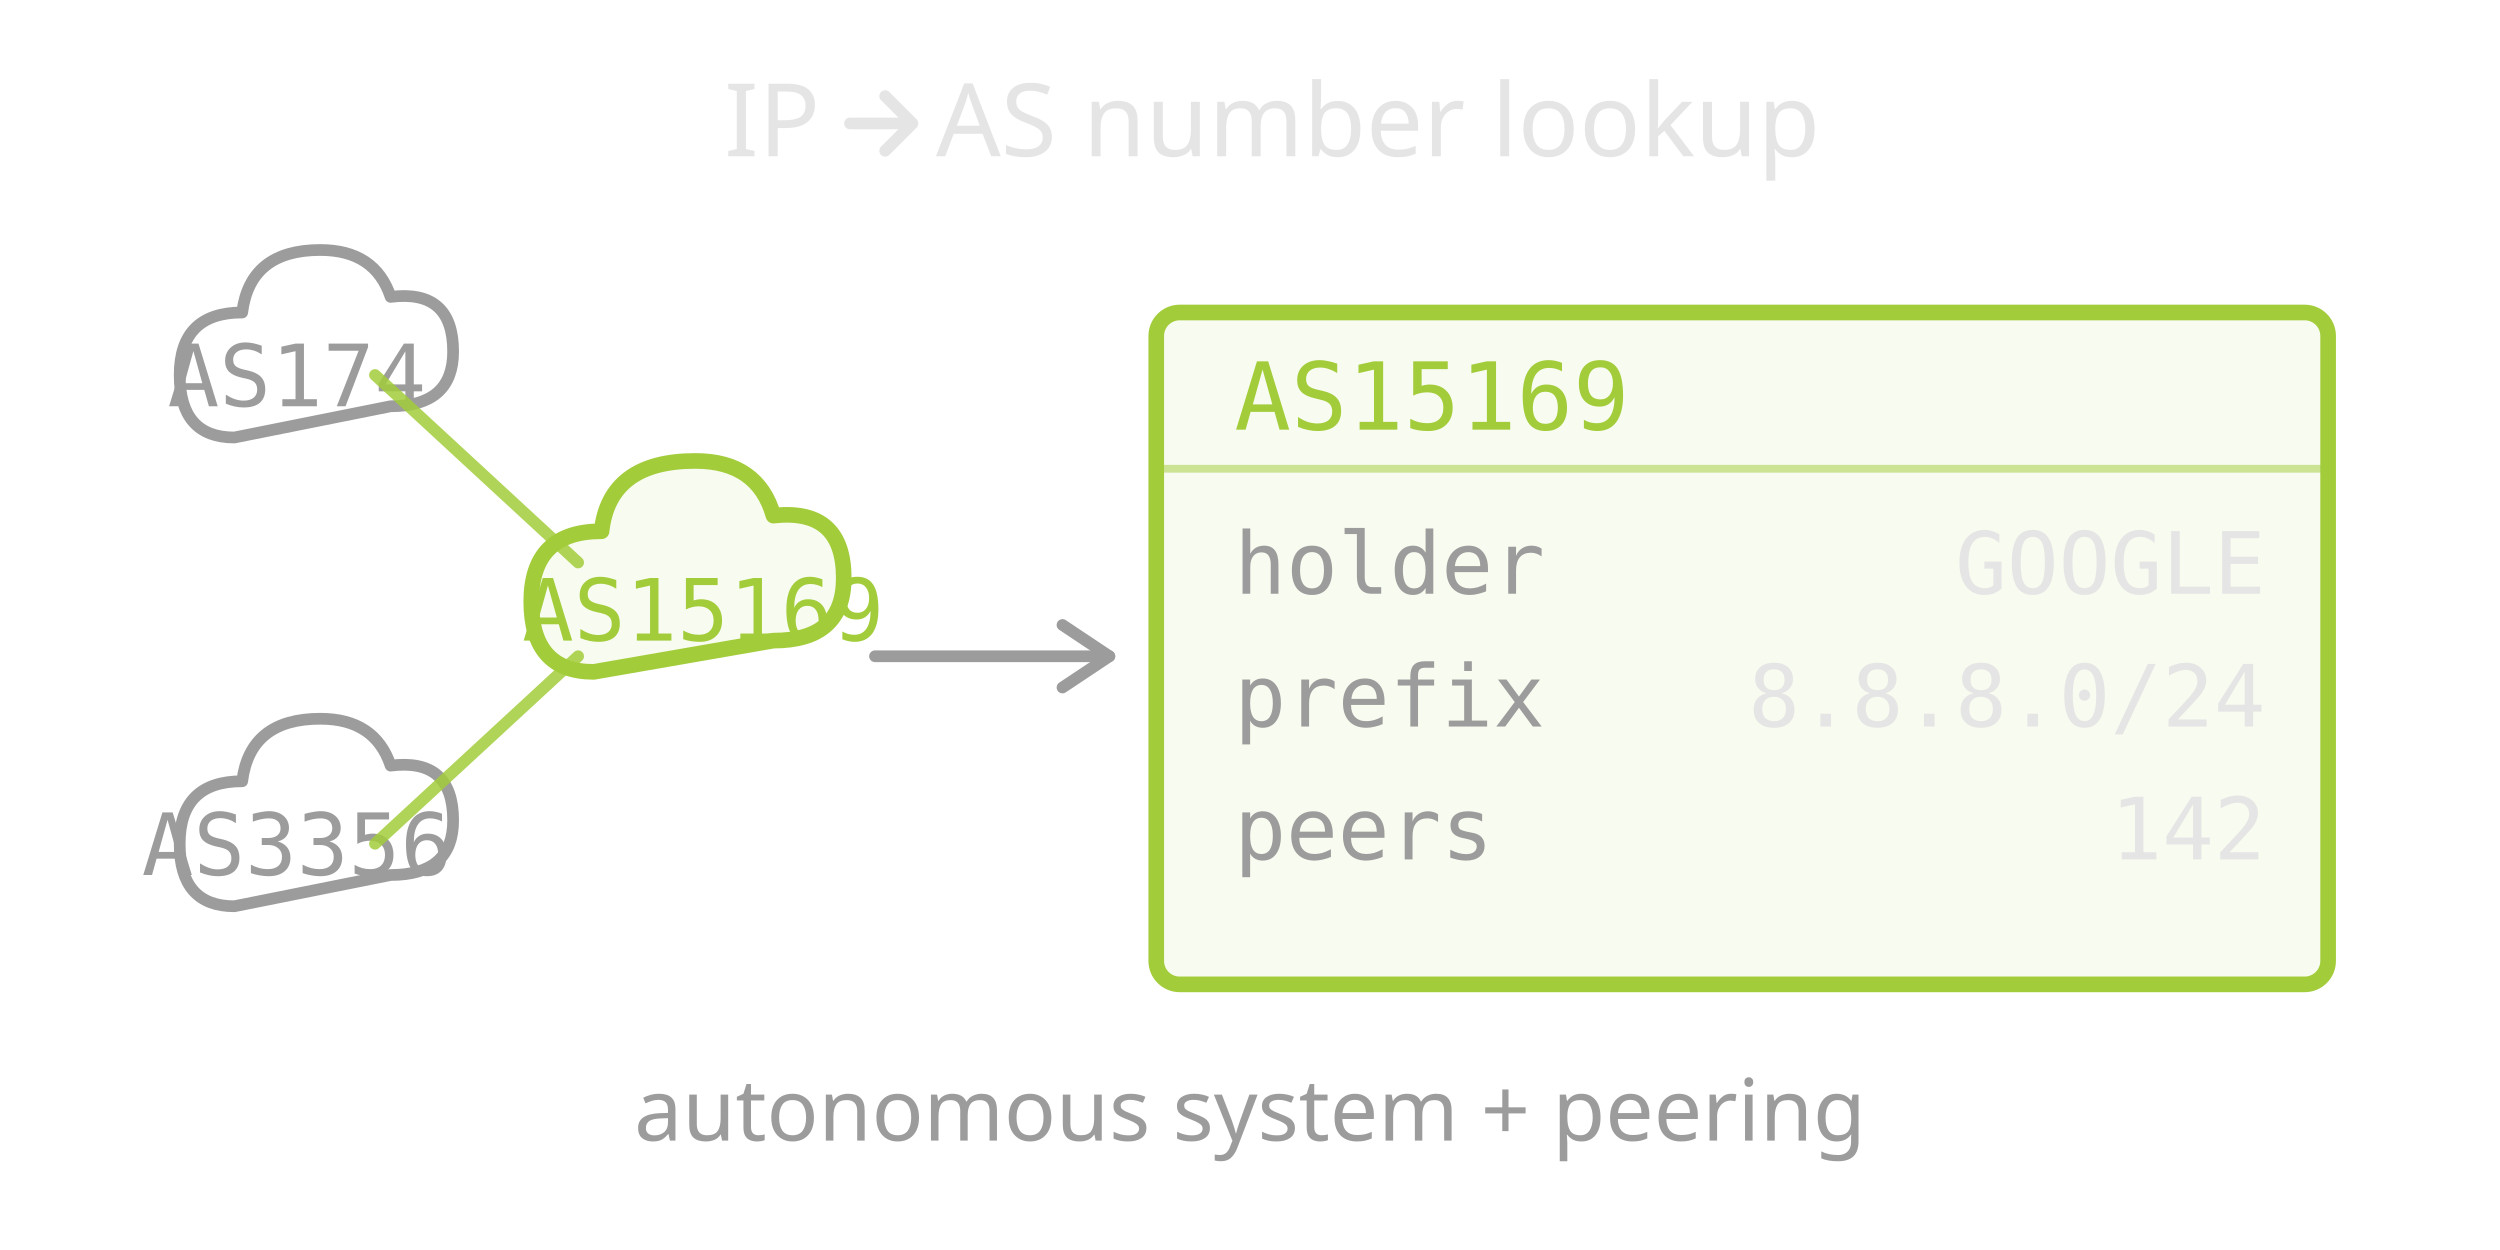
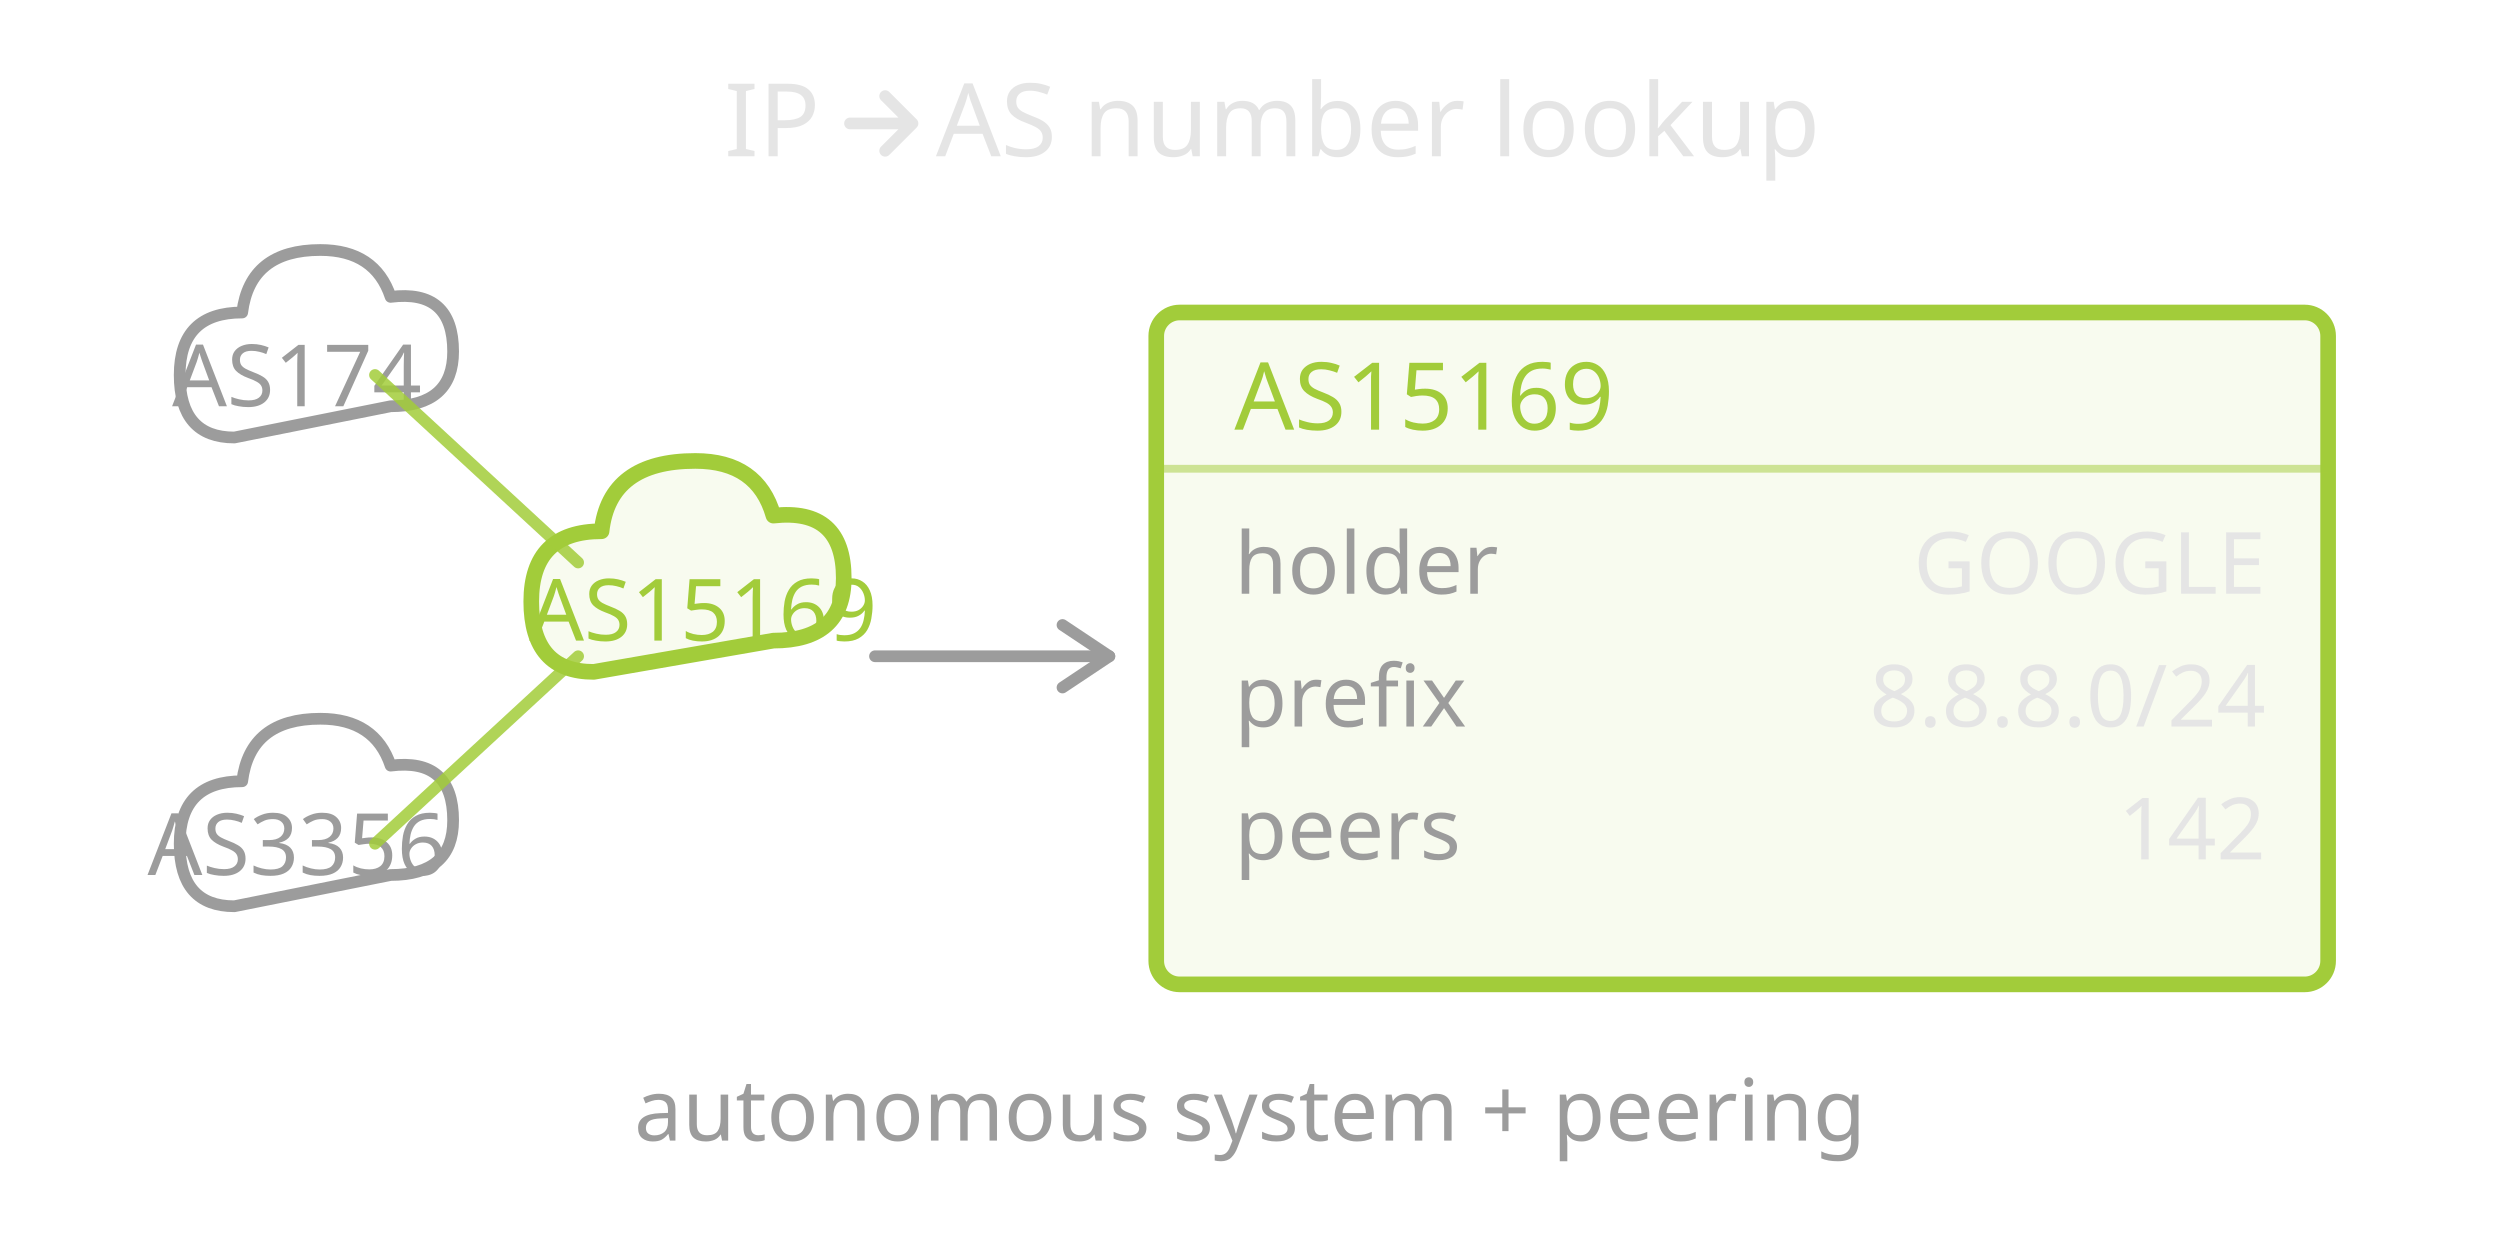
- <svg xmlns="http://www.w3.org/2000/svg" viewBox="0 0 320 160" fill="none" font-family="IBM Plex Sans, sans-serif">
+ <svg xmlns="http://www.w3.org/2000/svg" viewBox="0 0 320 160" fill="none" font-family="IBM Plex Sans">
  <text fill="#E5E5E5" font-size="13" font-weight="500" x="92.7" y="20.0" text-anchor="start">IP</text>
  <path d="M108.8 15.8 H116.8 M113.3 12.3 L116.8 15.8 L113.3 19.3" fill="none" stroke="#E5E5E5" stroke-width="1.495" stroke-linecap="round" stroke-linejoin="round" />
  <text fill="#E5E5E5" font-size="13" font-weight="500" x="119.8" y="20.0" text-anchor="start">AS number lookup</text>
  <g stroke="#9C9C9C" stroke-width="1.5" stroke-linecap="round" stroke-linejoin="round">
    <path d="M30 56 q-7 0 -7 -8 q0 -8 8 -8 q1 -8 10 -8 q7 0 9 6 q8 -1 8 7 q0 7 -8 7 z" />
    <path d="M30 116 q-7 0 -7 -8 q0 -8 8 -8 q1 -8 10 -8 q7 0 9 6 q8 -1 8 7 q0 7 -8 7 z" />
  </g>
-   <g fill="#9C9C9C" font-size="11" font-weight="500" text-anchor="middle" font-family="DM Mono, monospace">
+   <g fill="#9C9C9C" font-size="11" font-weight="500" text-anchor="middle" font-family="DM Mono">
    <text x="38" y="52">AS174</text>
    <text x="38" y="112">AS3356</text>
  </g>
  <path d="M76 86 q-8 0 -8 -9 q0 -9 9 -9 q1 -9 12 -9 q8 0 10 7 q9 -1 9 8 q0 8 -9 8 z" stroke="#A2CC3A" stroke-width="2" fill="#A2CC3A" fill-opacity="0.08" stroke-linejoin="round" />
-   <text x="90" y="82" fill="#A2CC3A" font-size="11" font-weight="500" text-anchor="middle" font-family="DM Mono, monospace">AS15169</text>
+   <text x="90" y="82" fill="#A2CC3A" font-size="11" font-weight="500" text-anchor="middle" font-family="DM Mono">AS15169</text>
  <g stroke="#A2CC3A" stroke-width="1.5" stroke-linecap="round" opacity="0.85">
    <line x1="48" y1="48" x2="74" y2="72" />
    <line x1="48" y1="108" x2="74" y2="84" />
  </g>
  <rect x="148" y="40" width="150" height="86" rx="3" fill="#A2CC3A" fill-opacity="0.08" stroke="#A2CC3A" stroke-width="2" />
  <line x1="148" y1="60" x2="298" y2="60" stroke="#A2CC3A" stroke-width="1" opacity="0.5" />
-   <text x="158" y="55" fill="#A2CC3A" font-size="12" font-weight="500" font-family="DM Mono, monospace">AS15169</text>
-   <g font-family="DM Mono, monospace" font-size="11" font-weight="500">
+   <text x="158" y="55" fill="#A2CC3A" font-size="12" font-weight="500" font-family="DM Mono">AS15169</text>
+   <g font-family="DM Mono" font-size="11" font-weight="500">
    <text x="158" y="76" fill="#9C9C9C">holder</text>
    <text x="290" y="76" fill="#E5E5E5" text-anchor="end">GOOGLE</text>
    <text x="158" y="93" fill="#9C9C9C">prefix</text>
    <text x="290" y="93" fill="#E5E5E5" text-anchor="end">8.8.8.0/24</text>
    <text x="158" y="110" fill="#9C9C9C">peers</text>
    <text x="290" y="110" fill="#E5E5E5" text-anchor="end">142</text>
  </g>
  <g stroke="#9C9C9C" stroke-width="1.5" stroke-linecap="round" stroke-linejoin="round">
    <line x1="112" y1="84" x2="142" y2="84" />
    <path d="M136 80 L142 84 L136 88" />
  </g>
  <text x="160" y="146" fill="#9C9C9C" font-size="11" font-weight="500" text-anchor="middle">autonomous system + peering</text>
</svg>
